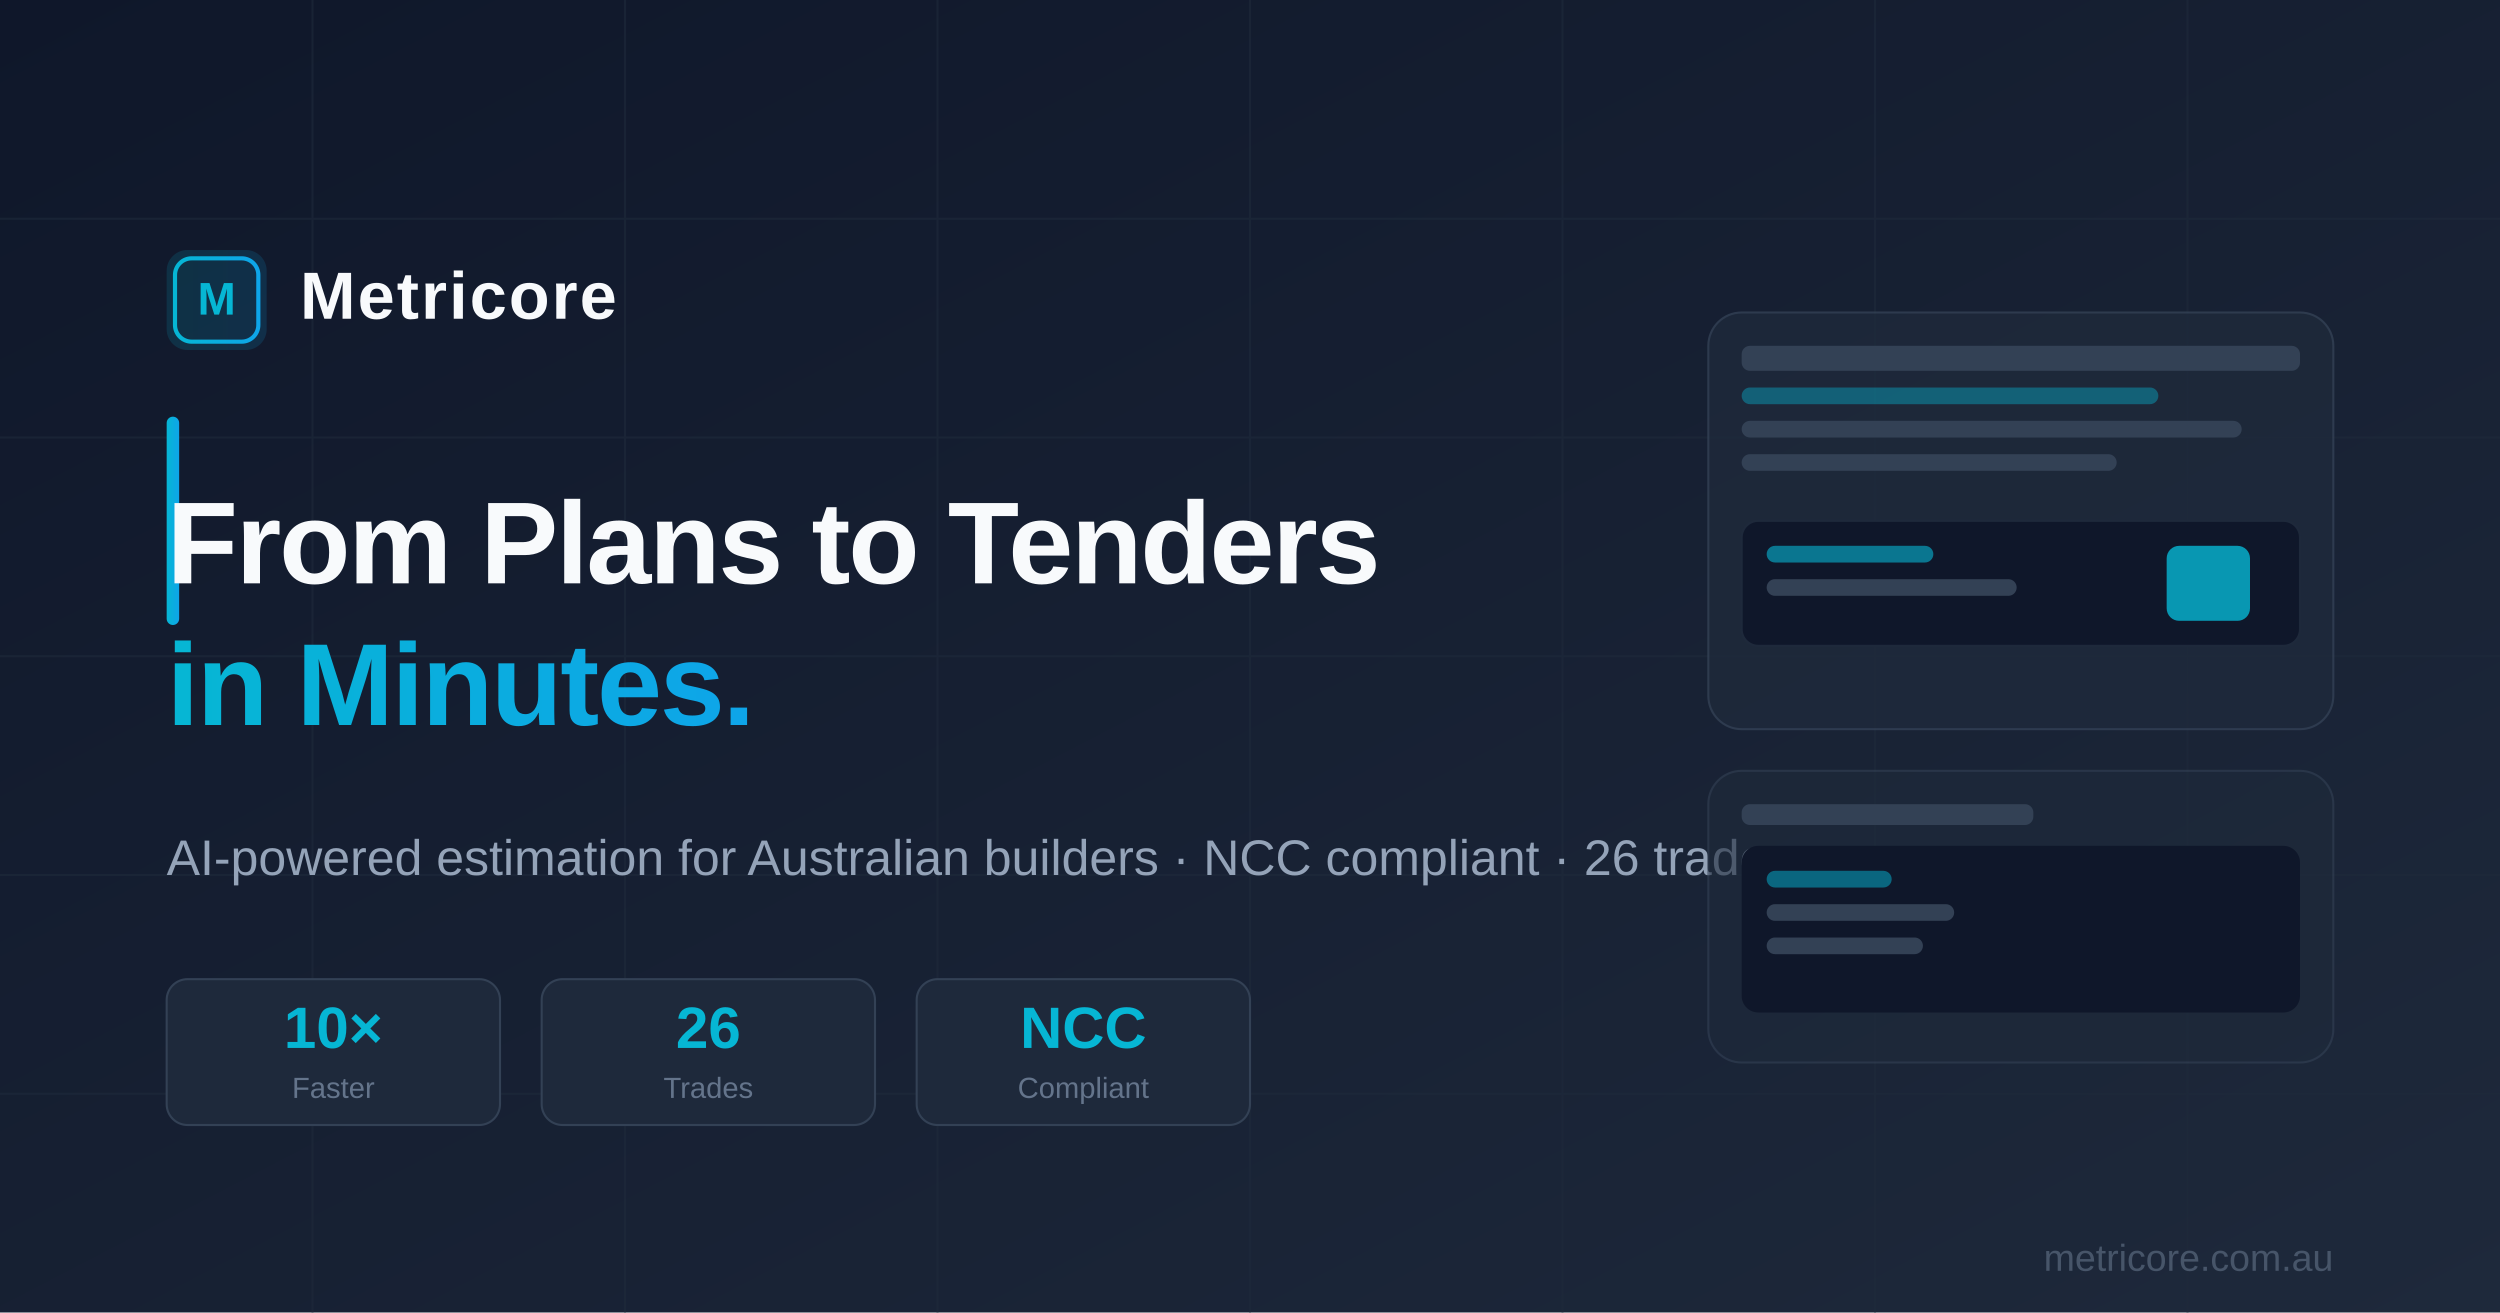
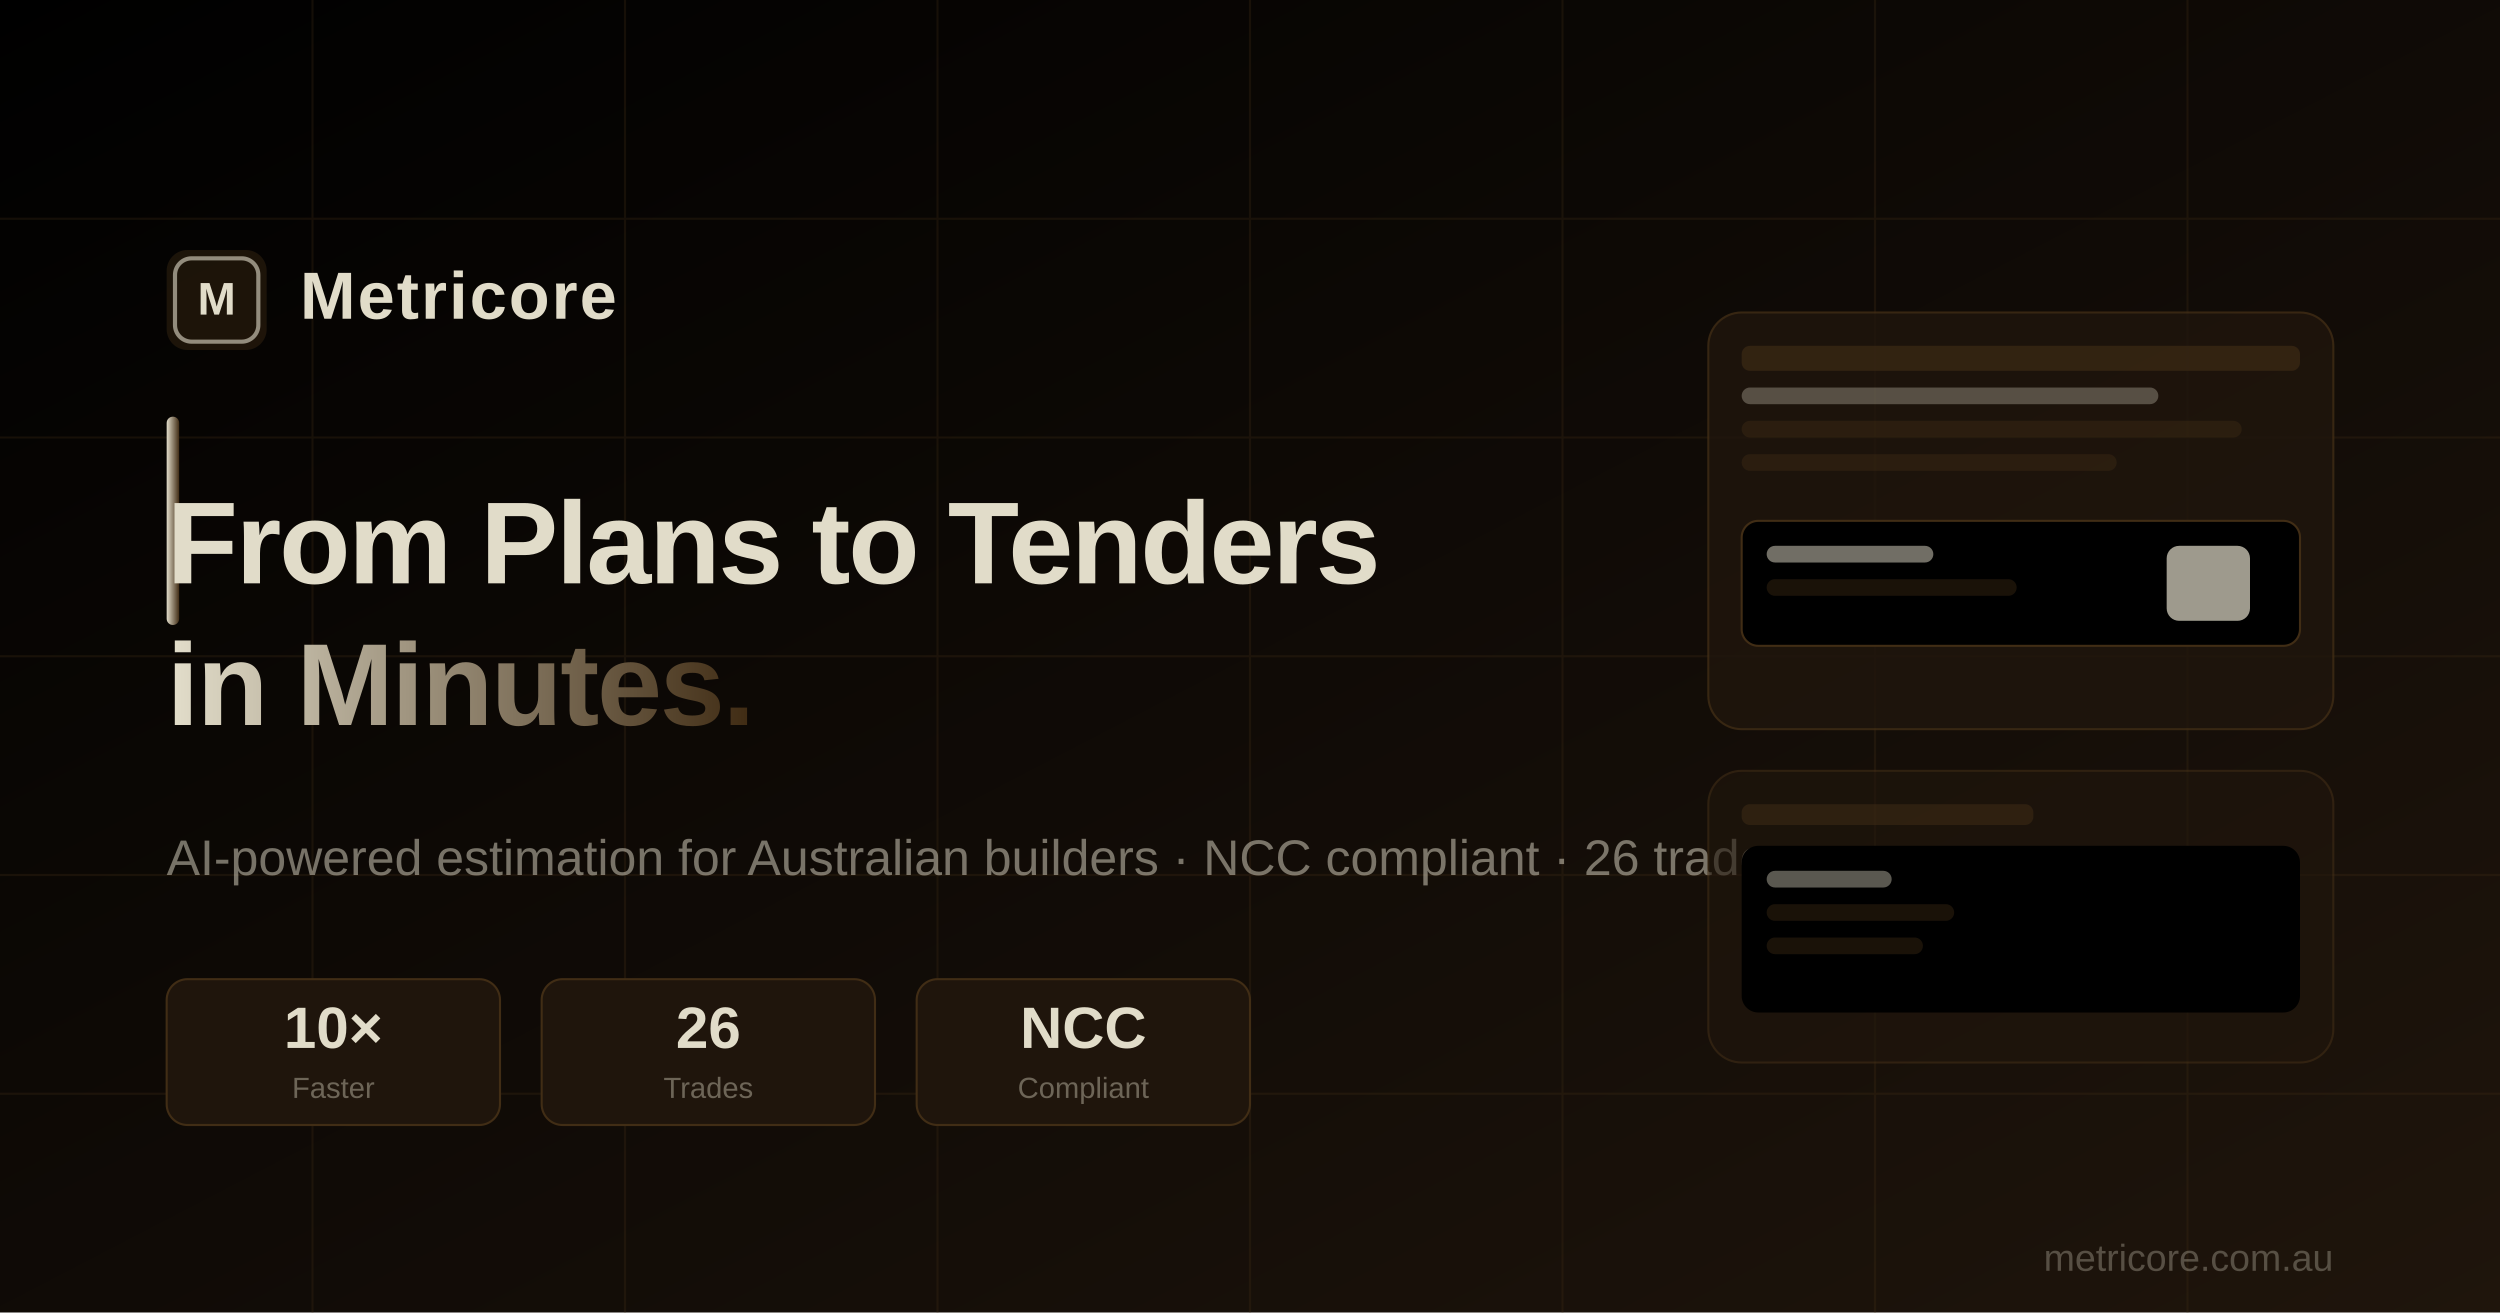
<svg xmlns="http://www.w3.org/2000/svg" width="1200" height="630" viewBox="0 0 1200 630">
  <defs>
    <linearGradient id="bg" x1="0%" y1="0%" x2="100%" y2="100%">
-       <stop offset="0%" style="stop-color:#0f172a" />
-       <stop offset="100%" style="stop-color:#1e293b" />
+       <stop offset="0%" style="stop-color:#000000" />
+       <stop offset="100%" style="stop-color:#1F150C" />
    </linearGradient>
    <linearGradient id="accent" x1="0%" y1="0%" x2="100%" y2="0%">
-       <stop offset="0%" style="stop-color:#06b6d4" />
-       <stop offset="100%" style="stop-color:#0ea5e9" />
+       <stop offset="0%" style="stop-color:#E1DCC9" />
+       <stop offset="100%" style="stop-color:#412D15" />
    </linearGradient>
    <filter id="glow">
      <feGaussianBlur stdDeviation="8" result="blur" />
      <feComposite in="SourceGraphic" in2="blur" operator="over" />
    </filter>
  </defs>
  <rect width="1200" height="630" fill="url(#bg)" />
-   <g stroke="#1e293b" stroke-width="1" opacity="0.6">
+   <g stroke="#412D15" stroke-width="1" opacity="0.3">
    <line x1="0" y1="105" x2="1200" y2="105" />
    <line x1="0" y1="210" x2="1200" y2="210" />
    <line x1="0" y1="315" x2="1200" y2="315" />
    <line x1="0" y1="420" x2="1200" y2="420" />
    <line x1="0" y1="525" x2="1200" y2="525" />
    <line x1="150" y1="0" x2="150" y2="630" />
    <line x1="300" y1="0" x2="300" y2="630" />
    <line x1="450" y1="0" x2="450" y2="630" />
    <line x1="600" y1="0" x2="600" y2="630" />
    <line x1="750" y1="0" x2="750" y2="630" />
    <line x1="900" y1="0" x2="900" y2="630" />
    <line x1="1050" y1="0" x2="1050" y2="630" />
  </g>
  <rect x="80" y="200" width="6" height="100" fill="url(#accent)" rx="3" />
-   <rect x="80" y="120" width="48" height="48" rx="10" fill="url(#accent)" opacity="0.15" />
-   <rect x="84" y="124" width="40" height="40" rx="8" fill="none" stroke="url(#accent)" stroke-width="2" />
-   <text x="104" y="151" font-family="Arial, sans-serif" font-size="22" font-weight="900" fill="#06b6d4" text-anchor="middle">M</text>
-   <text x="144" y="153" font-family="Arial Black, Arial, sans-serif" font-size="32" font-weight="900" fill="#f8fafc" letter-spacing="1">Metricore</text>
-   <text x="80" y="280" font-family="Arial Black, Arial, sans-serif" font-size="56" font-weight="900" fill="#f8fafc" letter-spacing="-1">From Plans to Tenders</text>
+   <rect x="80" y="120" width="48" height="48" rx="10" fill="#412D15" opacity="0.4" />
+   <rect x="84" y="124" width="40" height="40" rx="8" fill="none" stroke="#E1DCC9" stroke-width="2" opacity="0.6" />
+   <text x="104" y="151" font-family="Arial, sans-serif" font-size="22" font-weight="900" fill="#E1DCC9" text-anchor="middle">M</text>
+   <text x="144" y="153" font-family="Arial Black, Arial, sans-serif" font-size="32" font-weight="900" fill="#E1DCC9" letter-spacing="1">Metricore</text>
+   <text x="80" y="280" font-family="Arial Black, Arial, sans-serif" font-size="56" font-weight="900" fill="#E1DCC9" letter-spacing="-1">From Plans to Tenders</text>
  <text x="80" y="348" font-family="Arial Black, Arial, sans-serif" font-size="56" font-weight="900" fill="url(#accent)" letter-spacing="-1">in Minutes.</text>
-   <text x="80" y="420" font-family="Arial, sans-serif" font-size="24" fill="#94a3b8">AI-powered estimation for Australian builders · NCC compliant · 26 trades</text>
-   <rect x="80" y="470" width="160" height="70" rx="10" fill="#1e293b" stroke="#334155" stroke-width="1" />
-   <text x="160" y="503" font-family="Arial Black, Arial, sans-serif" font-size="28" font-weight="900" fill="#06b6d4" text-anchor="middle">10×</text>
-   <text x="160" y="527" font-family="Arial, sans-serif" font-size="14" fill="#64748b" text-anchor="middle">Faster</text>
-   <rect x="260" y="470" width="160" height="70" rx="10" fill="#1e293b" stroke="#334155" stroke-width="1" />
-   <text x="340" y="503" font-family="Arial Black, Arial, sans-serif" font-size="28" font-weight="900" fill="#06b6d4" text-anchor="middle">26</text>
-   <text x="340" y="527" font-family="Arial, sans-serif" font-size="14" fill="#64748b" text-anchor="middle">Trades</text>
-   <rect x="440" y="470" width="160" height="70" rx="10" fill="#1e293b" stroke="#334155" stroke-width="1" />
-   <text x="520" y="503" font-family="Arial Black, Arial, sans-serif" font-size="28" font-weight="900" fill="#06b6d4" text-anchor="middle">NCC</text>
-   <text x="520" y="527" font-family="Arial, sans-serif" font-size="14" fill="#64748b" text-anchor="middle">Compliant</text>
-   <rect x="820" y="150" width="300" height="200" rx="16" fill="#1e293b" stroke="#334155" stroke-width="1" opacity="0.8" />
-   <rect x="836" y="166" width="268" height="12" rx="4" fill="#334155" />
-   <rect x="836" y="186" width="200" height="8" rx="4" fill="#06b6d4" opacity="0.4" />
-   <rect x="836" y="202" width="240" height="8" rx="4" fill="#334155" />
-   <rect x="836" y="218" width="180" height="8" rx="4" fill="#334155" />
-   <rect x="836" y="250" width="268" height="60" rx="8" fill="#0f172a" stroke="#1e293b" stroke-width="1" />
-   <rect x="848" y="262" width="80" height="8" rx="4" fill="#06b6d4" opacity="0.6" />
-   <rect x="848" y="278" width="120" height="8" rx="4" fill="#334155" />
-   <rect x="1040" y="262" width="40" height="36" rx="6" fill="#06b6d4" opacity="0.8" />
-   <rect x="820" y="370" width="300" height="140" rx="16" fill="#1e293b" stroke="#334155" stroke-width="1" opacity="0.6" />
-   <rect x="836" y="386" width="140" height="10" rx="4" fill="#334155" />
-   <rect x="836" y="406" width="268" height="80" rx="8" fill="#0f172a" />
-   <rect x="848" y="418" width="60" height="8" rx="4" fill="#06b6d4" opacity="0.5" />
-   <rect x="848" y="434" width="90" height="8" rx="4" fill="#334155" />
-   <rect x="848" y="450" width="75" height="8" rx="4" fill="#334155" />
-   <text x="1120" y="610" font-family="Arial, sans-serif" font-size="18" fill="#475569" text-anchor="end">metricore.com.au</text>
+   <text x="80" y="420" font-family="Arial, sans-serif" font-size="24" fill="#E1DCC9" opacity="0.5">AI-powered estimation for Australian builders · NCC compliant · 26 trades</text>
+   <rect x="80" y="470" width="160" height="70" rx="10" fill="#1F150C" stroke="#412D15" stroke-width="1" />
+   <text x="160" y="503" font-family="Arial Black, Arial, sans-serif" font-size="28" font-weight="900" fill="#E1DCC9" text-anchor="middle">10×</text>
+   <text x="160" y="527" font-family="Arial, sans-serif" font-size="14" fill="#E1DCC9" opacity="0.4" text-anchor="middle">Faster</text>
+   <rect x="260" y="470" width="160" height="70" rx="10" fill="#1F150C" stroke="#412D15" stroke-width="1" />
+   <text x="340" y="503" font-family="Arial Black, Arial, sans-serif" font-size="28" font-weight="900" fill="#E1DCC9" text-anchor="middle">26</text>
+   <text x="340" y="527" font-family="Arial, sans-serif" font-size="14" fill="#E1DCC9" opacity="0.4" text-anchor="middle">Trades</text>
+   <rect x="440" y="470" width="160" height="70" rx="10" fill="#1F150C" stroke="#412D15" stroke-width="1" />
+   <text x="520" y="503" font-family="Arial Black, Arial, sans-serif" font-size="28" font-weight="900" fill="#E1DCC9" text-anchor="middle">NCC</text>
+   <text x="520" y="527" font-family="Arial, sans-serif" font-size="14" fill="#E1DCC9" opacity="0.4" text-anchor="middle">Compliant</text>
+   <rect x="820" y="150" width="300" height="200" rx="16" fill="#1F150C" stroke="#412D15" stroke-width="1" opacity="0.8" />
+   <rect x="836" y="166" width="268" height="12" rx="4" fill="#412D15" opacity="0.6" />
+   <rect x="836" y="186" width="200" height="8" rx="4" fill="#E1DCC9" opacity="0.3" />
+   <rect x="836" y="202" width="240" height="8" rx="4" fill="#412D15" opacity="0.4" />
+   <rect x="836" y="218" width="180" height="8" rx="4" fill="#412D15" opacity="0.4" />
+   <rect x="836" y="250" width="268" height="60" rx="8" fill="#000000" stroke="#412D15" stroke-width="1" />
+   <rect x="848" y="262" width="80" height="8" rx="4" fill="#E1DCC9" opacity="0.5" />
+   <rect x="848" y="278" width="120" height="8" rx="4" fill="#412D15" opacity="0.4" />
+   <rect x="1040" y="262" width="40" height="36" rx="6" fill="#E1DCC9" opacity="0.7" />
+   <rect x="820" y="370" width="300" height="140" rx="16" fill="#1F150C" stroke="#412D15" stroke-width="1" opacity="0.6" />
+   <rect x="836" y="386" width="140" height="10" rx="4" fill="#412D15" opacity="0.5" />
+   <rect x="836" y="406" width="268" height="80" rx="8" fill="#000000" />
+   <rect x="848" y="418" width="60" height="8" rx="4" fill="#E1DCC9" opacity="0.4" />
+   <rect x="848" y="434" width="90" height="8" rx="4" fill="#412D15" opacity="0.4" />
+   <rect x="848" y="450" width="75" height="8" rx="4" fill="#412D15" opacity="0.4" />
+   <text x="1120" y="610" font-family="Arial, sans-serif" font-size="18" fill="#E1DCC9" opacity="0.3" text-anchor="end">metricore.com.au</text>
</svg>
